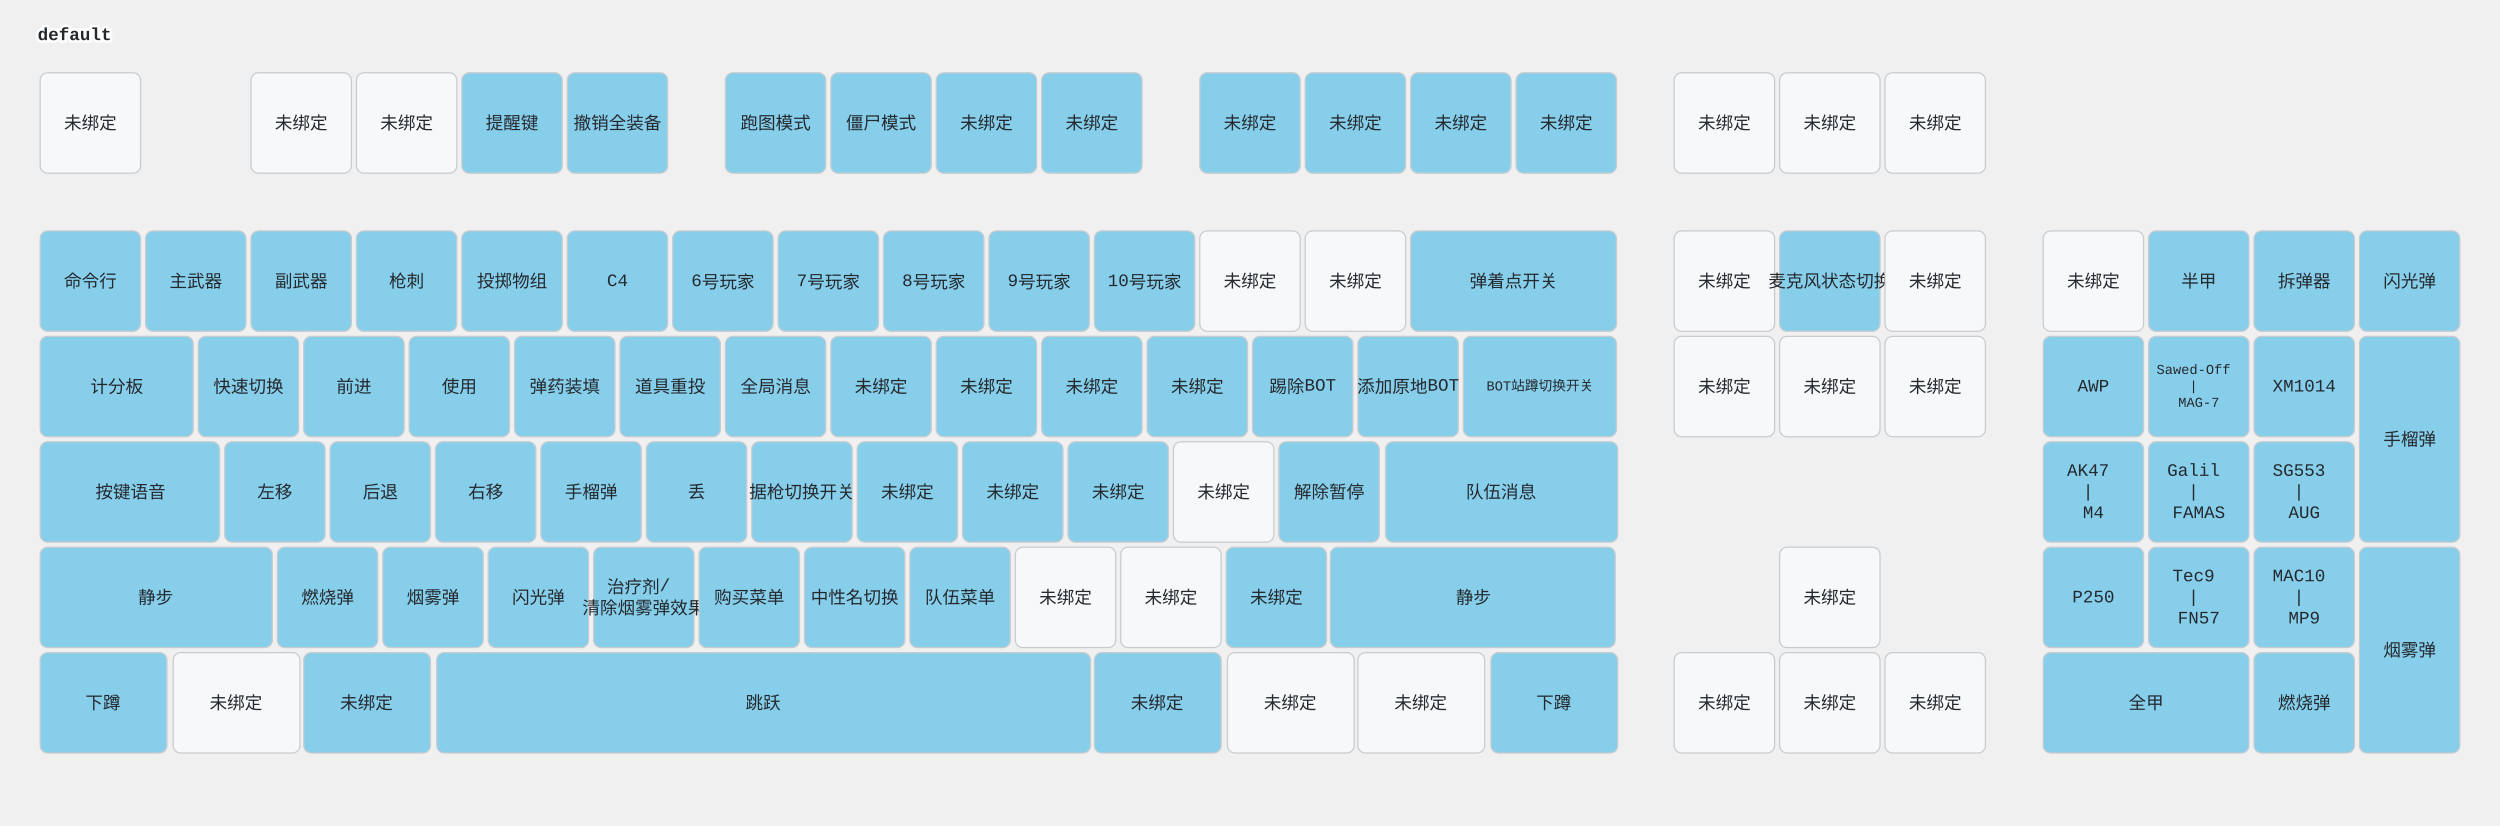
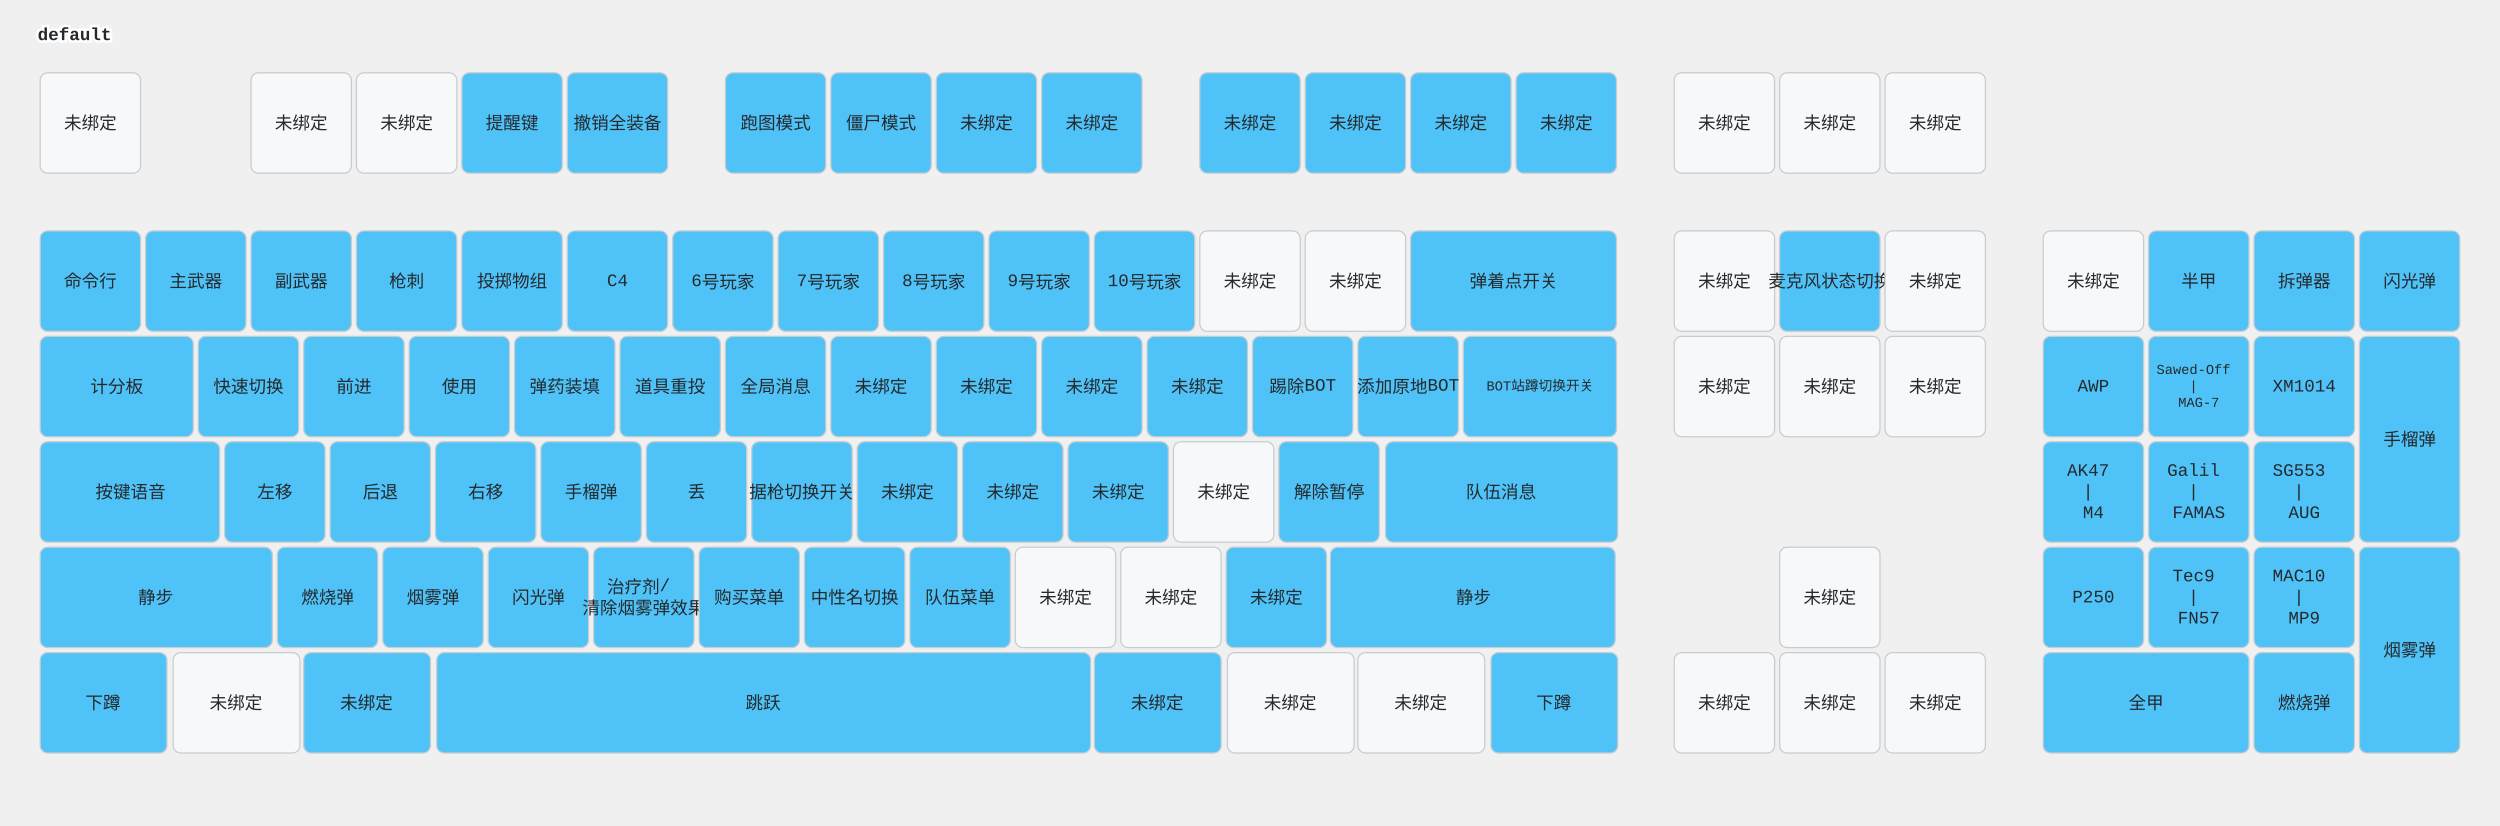
<svg xmlns="http://www.w3.org/2000/svg" width="1992" height="658" viewBox="0 0 1992 658" class="keymap">
  <style>/* inherit to force styles through use tags */
svg path {
    fill: inherit;
}

/* font and background color specifications */
svg.keymap {
    font-family: SFMono-Regular,Consolas,Liberation Mono,Menlo,monospace;
    font-size: 14px;
    font-kerning: normal;
    text-rendering: optimizeLegibility;
    fill: #24292e;
}

/* default key styling */
rect.key {
    fill: #f6f8fa;
}

rect.key, rect.combo {
    stroke: #c9cccf;
    stroke-width: 1;
}

/* default key side styling, only used is draw_key_sides is set */
rect.side {
    filter: brightness(90%);
}

/* color accent for combo boxes */
rect.combo, rect.combo-separate {
    fill: #cdf;
}

/* color accent for held keys */
rect.held, rect.combo.held {
    fill: #fdd;
}

/* color accent for ghost (optional) keys */
rect.ghost, rect.combo.ghost {
    stroke-dasharray: 4, 4;
    stroke-width: 2;
}

text {
    text-anchor: middle;
    dominant-baseline: middle;
}

/* styling for layer labels */
text.label {
    font-weight: bold;
    text-anchor: start;
    stroke: white;
    stroke-width: 4;
    paint-order: stroke;
}

/* styling for optional footer */
text.footer {
    text-anchor: end;
    dominant-baseline: auto;
    stroke: white;
    stroke-width: 4;
    paint-order: stroke;
}

/* styling for combo tap, and key non-tap label text */
text.combo, text.hold, text.shifted, text.left, text.right, text.tl, text.tr, text.bl, text.br {
    font-size: 11px;
}

text.hold, text.bl, text.br {
    text-anchor: middle;
    dominant-baseline: auto;
}

text.shifted, text.tl, text.tr {
    text-anchor: middle;
    dominant-baseline: hanging;
}

text.left, text.tl, text.bl {
    text-anchor: start;
}

text.right, text.tr, text.br {
    text-anchor: end;
}

text.layer-activator {
    text-decoration: underline;
}

/* styling for hold/shifted label text in combo box */
text.combo.hold, text.combo.shifted, text.combo.left, text.combo.right {
    font-size: 8px;
}

/* lighter symbol for transparent keys */
text.trans {
    fill: #7b7e81;
}

/* styling for combo dendrons */
path.combo {
    stroke-width: 1;
    stroke: gray;
    fill: none;
}

/* Start Tabler Icons Cleanup */
/* cannot use height/width with glyphs */
.icon-tabler &gt; path {
    fill: inherit;
    stroke: inherit;
    stroke-width: 2;
}
/* hide tabler's default box */
.icon-tabler &gt; path[stroke="none"][fill="none"] {
    visibility: hidden;
}
/* End Tabler Icons Cleanup */

.key .legend {
  font-weight: bold;
}
/* 已绑定按键背景：天青色 */
rect.key.bound {
-   fill: #87CEEB;
+   fill: #4FC3F7;
}</style>
  <g transform="translate(30, 0)" class="layer-default">
    <text x="0" y="28" class="label" id="default">default</text>
    <g transform="translate(0, 56)">
      <g transform="translate(42, 42)" class="key keypos-0">
        <rect rx="6" ry="6" x="-40" y="-40" width="80" height="80" class="key" />
        <text x="0" y="0" class="key tap">未绑定</text>
      </g>
      <g transform="translate(210, 42)" class="key keypos-1">
        <rect rx="6" ry="6" x="-40" y="-40" width="80" height="80" class="key" />
        <text x="0" y="0" class="key tap">未绑定</text>
      </g>
      <g transform="translate(294, 42)" class="key keypos-2">
        <rect rx="6" ry="6" x="-40" y="-40" width="80" height="80" class="key" />
        <text x="0" y="0" class="key tap">未绑定</text>
      </g>
      <g transform="translate(378, 42)" class="key bound keypos-3">
        <rect rx="6" ry="6" x="-40" y="-40" width="80" height="80" class="key bound" />
        <text x="0" y="0" class="key bound tap">提醒键</text>
      </g>
      <g transform="translate(462, 42)" class="key bound keypos-4">
        <rect rx="6" ry="6" x="-40" y="-40" width="80" height="80" class="key bound" />
        <text x="0" y="0" class="key bound tap">撤销全装备</text>
      </g>
      <g transform="translate(588, 42)" class="key bound keypos-5">
        <rect rx="6" ry="6" x="-40" y="-40" width="80" height="80" class="key bound" />
        <text x="0" y="0" class="key bound tap">跑图模式</text>
      </g>
      <g transform="translate(672, 42)" class="key bound keypos-6">
        <rect rx="6" ry="6" x="-40" y="-40" width="80" height="80" class="key bound" />
        <text x="0" y="0" class="key bound tap">僵尸模式</text>
      </g>
      <g transform="translate(756, 42)" class="key bound keypos-7">
        <rect rx="6" ry="6" x="-40" y="-40" width="80" height="80" class="key bound" />
        <text x="0" y="0" class="key bound tap">未绑定</text>
      </g>
      <g transform="translate(840, 42)" class="key bound keypos-8">
        <rect rx="6" ry="6" x="-40" y="-40" width="80" height="80" class="key bound" />
        <text x="0" y="0" class="key bound tap">未绑定</text>
      </g>
      <g transform="translate(966, 42)" class="key bound keypos-9">
        <rect rx="6" ry="6" x="-40" y="-40" width="80" height="80" class="key bound" />
        <text x="0" y="0" class="key bound tap">未绑定</text>
      </g>
      <g transform="translate(1050, 42)" class="key bound keypos-10">
        <rect rx="6" ry="6" x="-40" y="-40" width="80" height="80" class="key bound" />
        <text x="0" y="0" class="key bound tap">未绑定</text>
      </g>
      <g transform="translate(1134, 42)" class="key bound keypos-11">
        <rect rx="6" ry="6" x="-40" y="-40" width="80" height="80" class="key bound" />
        <text x="0" y="0" class="key bound tap">未绑定</text>
      </g>
      <g transform="translate(1218, 42)" class="key bound keypos-12">
        <rect rx="6" ry="6" x="-40" y="-40" width="80" height="80" class="key bound" />
        <text x="0" y="0" class="key bound tap">未绑定</text>
      </g>
      <g transform="translate(1344, 42)" class="key keypos-13">
        <rect rx="6" ry="6" x="-40" y="-40" width="80" height="80" class="key" />
        <text x="0" y="0" class="key tap">未绑定</text>
      </g>
      <g transform="translate(1428, 42)" class="key keypos-14">
        <rect rx="6" ry="6" x="-40" y="-40" width="80" height="80" class="key" />
        <text x="0" y="0" class="key tap">未绑定</text>
      </g>
      <g transform="translate(1512, 42)" class="key keypos-15">
        <rect rx="6" ry="6" x="-40" y="-40" width="80" height="80" class="key" />
        <text x="0" y="0" class="key tap">未绑定</text>
      </g>
      <g transform="translate(42, 168)" class="key bound keypos-16">
        <rect rx="6" ry="6" x="-40" y="-40" width="80" height="80" class="key bound" />
        <text x="0" y="0" class="key bound tap">命令行</text>
      </g>
      <g transform="translate(126, 168)" class="key bound keypos-17">
        <rect rx="6" ry="6" x="-40" y="-40" width="80" height="80" class="key bound" />
        <text x="0" y="0" class="key bound tap">主武器</text>
      </g>
      <g transform="translate(210, 168)" class="key bound keypos-18">
        <rect rx="6" ry="6" x="-40" y="-40" width="80" height="80" class="key bound" />
        <text x="0" y="0" class="key bound tap">副武器</text>
      </g>
      <g transform="translate(294, 168)" class="key bound keypos-19">
        <rect rx="6" ry="6" x="-40" y="-40" width="80" height="80" class="key bound" />
        <text x="0" y="0" class="key bound tap">枪刺</text>
      </g>
      <g transform="translate(378, 168)" class="key bound keypos-20">
        <rect rx="6" ry="6" x="-40" y="-40" width="80" height="80" class="key bound" />
        <text x="0" y="0" class="key bound tap">投掷物组</text>
      </g>
      <g transform="translate(462, 168)" class="key bound keypos-21">
        <rect rx="6" ry="6" x="-40" y="-40" width="80" height="80" class="key bound" />
        <text x="0" y="0" class="key bound tap">C4</text>
      </g>
      <g transform="translate(546, 168)" class="key bound keypos-22">
        <rect rx="6" ry="6" x="-40" y="-40" width="80" height="80" class="key bound" />
        <text x="0" y="0" class="key bound tap">6号玩家</text>
      </g>
      <g transform="translate(630, 168)" class="key bound keypos-23">
        <rect rx="6" ry="6" x="-40" y="-40" width="80" height="80" class="key bound" />
        <text x="0" y="0" class="key bound tap">7号玩家</text>
      </g>
      <g transform="translate(714, 168)" class="key bound keypos-24">
        <rect rx="6" ry="6" x="-40" y="-40" width="80" height="80" class="key bound" />
        <text x="0" y="0" class="key bound tap">8号玩家</text>
      </g>
      <g transform="translate(798, 168)" class="key bound keypos-25">
        <rect rx="6" ry="6" x="-40" y="-40" width="80" height="80" class="key bound" />
        <text x="0" y="0" class="key bound tap">9号玩家</text>
      </g>
      <g transform="translate(882, 168)" class="key bound keypos-26">
        <rect rx="6" ry="6" x="-40" y="-40" width="80" height="80" class="key bound" />
        <text x="0" y="0" class="key bound tap">10号玩家</text>
      </g>
      <g transform="translate(966, 168)" class="key keypos-27">
        <rect rx="6" ry="6" x="-40" y="-40" width="80" height="80" class="key" />
        <text x="0" y="0" class="key tap">未绑定</text>
      </g>
      <g transform="translate(1050, 168)" class="key keypos-28">
        <rect rx="6" ry="6" x="-40" y="-40" width="80" height="80" class="key" />
        <text x="0" y="0" class="key tap">未绑定</text>
      </g>
      <g transform="translate(1176, 168)" class="key bound keypos-29">
        <rect rx="6" ry="6" x="-82" y="-40" width="164" height="80" class="key bound" />
        <text x="0" y="0" class="key bound tap">弹着点开关</text>
      </g>
      <g transform="translate(1344, 168)" class="key keypos-30">
        <rect rx="6" ry="6" x="-40" y="-40" width="80" height="80" class="key" />
        <text x="0" y="0" class="key tap">未绑定</text>
      </g>
      <g transform="translate(1428, 168)" class="key bound keypos-31">
        <rect rx="6" ry="6" x="-40" y="-40" width="80" height="80" class="key bound" />
        <text x="0" y="0" class="key bound tap">麦克风状态切换</text>
      </g>
      <g transform="translate(1512, 168)" class="key keypos-32">
        <rect rx="6" ry="6" x="-40" y="-40" width="80" height="80" class="key" />
        <text x="0" y="0" class="key tap">未绑定</text>
      </g>
      <g transform="translate(1638, 168)" class="key keypos-33">
        <rect rx="6" ry="6" x="-40" y="-40" width="80" height="80" class="key" />
        <text x="0" y="0" class="key tap">未绑定</text>
      </g>
      <g transform="translate(1722, 168)" class="key bound keypos-34">
        <rect rx="6" ry="6" x="-40" y="-40" width="80" height="80" class="key bound" />
        <text x="0" y="0" class="key bound tap">半甲</text>
      </g>
      <g transform="translate(1806, 168)" class="key bound keypos-35">
        <rect rx="6" ry="6" x="-40" y="-40" width="80" height="80" class="key bound" />
        <text x="0" y="0" class="key bound tap">拆弹器</text>
      </g>
      <g transform="translate(1890, 168)" class="key bound keypos-36">
        <rect rx="6" ry="6" x="-40" y="-40" width="80" height="80" class="key bound" />
        <text x="0" y="0" class="key bound tap">闪光弹</text>
      </g>
      <g transform="translate(63, 252)" class="key bound keypos-37">
        <rect rx="6" ry="6" x="-61" y="-40" width="122" height="80" class="key bound" />
        <text x="0" y="0" class="key bound tap">计分板</text>
      </g>
      <g transform="translate(168, 252)" class="key bound keypos-38">
        <rect rx="6" ry="6" x="-40" y="-40" width="80" height="80" class="key bound" />
        <text x="0" y="0" class="key bound tap">快速切换</text>
      </g>
      <g transform="translate(252, 252)" class="key bound keypos-39">
        <rect rx="6" ry="6" x="-40" y="-40" width="80" height="80" class="key bound" />
        <text x="0" y="0" class="key bound tap">前进</text>
      </g>
      <g transform="translate(336, 252)" class="key bound keypos-40">
        <rect rx="6" ry="6" x="-40" y="-40" width="80" height="80" class="key bound" />
        <text x="0" y="0" class="key bound tap">使用</text>
      </g>
      <g transform="translate(420, 252)" class="key bound keypos-41">
        <rect rx="6" ry="6" x="-40" y="-40" width="80" height="80" class="key bound" />
        <text x="0" y="0" class="key bound tap">弹药装填</text>
      </g>
      <g transform="translate(504, 252)" class="key bound keypos-42">
        <rect rx="6" ry="6" x="-40" y="-40" width="80" height="80" class="key bound" />
        <text x="0" y="0" class="key bound tap">道具重投</text>
      </g>
      <g transform="translate(588, 252)" class="key bound keypos-43">
        <rect rx="6" ry="6" x="-40" y="-40" width="80" height="80" class="key bound" />
        <text x="0" y="0" class="key bound tap">全局消息</text>
      </g>
      <g transform="translate(672, 252)" class="key bound keypos-44">
        <rect rx="6" ry="6" x="-40" y="-40" width="80" height="80" class="key bound" />
        <text x="0" y="0" class="key bound tap">未绑定</text>
      </g>
      <g transform="translate(756, 252)" class="key bound keypos-45">
        <rect rx="6" ry="6" x="-40" y="-40" width="80" height="80" class="key bound" />
        <text x="0" y="0" class="key bound tap">未绑定</text>
      </g>
      <g transform="translate(840, 252)" class="key bound keypos-46">
        <rect rx="6" ry="6" x="-40" y="-40" width="80" height="80" class="key bound" />
        <text x="0" y="0" class="key bound tap">未绑定</text>
      </g>
      <g transform="translate(924, 252)" class="key bound keypos-47">
        <rect rx="6" ry="6" x="-40" y="-40" width="80" height="80" class="key bound" />
        <text x="0" y="0" class="key bound tap">未绑定</text>
      </g>
      <g transform="translate(1008, 252)" class="key bound keypos-48">
        <rect rx="6" ry="6" x="-40" y="-40" width="80" height="80" class="key bound" />
        <text x="0" y="0" class="key bound tap">踢除BOT</text>
      </g>
      <g transform="translate(1092, 252)" class="key bound keypos-49">
        <rect rx="6" ry="6" x="-40" y="-40" width="80" height="80" class="key bound" />
        <text x="0" y="0" class="key bound tap">添加原地BOT</text>
      </g>
      <g transform="translate(1197, 252)" class="key bound keypos-50">
        <rect rx="6" ry="6" x="-61" y="-40" width="122" height="80" class="key bound" />
        <text x="0" y="0" class="key bound tap">
          <tspan style="font-size: 78%">BOT站蹲切换开关</tspan>
        </text>
      </g>
      <g transform="translate(1344, 252)" class="key keypos-51">
        <rect rx="6" ry="6" x="-40" y="-40" width="80" height="80" class="key" />
        <text x="0" y="0" class="key tap">未绑定</text>
      </g>
      <g transform="translate(1428, 252)" class="key keypos-52">
        <rect rx="6" ry="6" x="-40" y="-40" width="80" height="80" class="key" />
        <text x="0" y="0" class="key tap">未绑定</text>
      </g>
      <g transform="translate(1512, 252)" class="key keypos-53">
        <rect rx="6" ry="6" x="-40" y="-40" width="80" height="80" class="key" />
        <text x="0" y="0" class="key tap">未绑定</text>
      </g>
      <g transform="translate(1638, 252)" class="key bound keypos-54">
        <rect rx="6" ry="6" x="-40" y="-40" width="80" height="80" class="key bound" />
        <text x="0" y="0" class="key bound tap">AWP</text>
      </g>
      <g transform="translate(1722, 252)" class="key bound keypos-55">
        <rect rx="6" ry="6" x="-40" y="-40" width="80" height="80" class="key bound" />
        <text x="0" y="0" class="key bound tap">
          <tspan x="0" dy="-1.2em" style="font-size: 78%">Sawed-Off</tspan>
          <tspan x="0" dy="1.2em" style="font-size: 78%">|</tspan>
          <tspan x="0" dy="1.2em" style="font-size: 78%">MAG-7</tspan>
        </text>
      </g>
      <g transform="translate(1806, 252)" class="key bound keypos-56">
        <rect rx="6" ry="6" x="-40" y="-40" width="80" height="80" class="key bound" />
        <text x="0" y="0" class="key bound tap">XM1014</text>
      </g>
      <g transform="translate(1890, 294)" class="key bound keypos-57">
        <rect rx="6" ry="6" x="-40" y="-82" width="80" height="164" class="key bound" />
        <text x="0" y="0" class="key bound tap">手榴弹</text>
      </g>
      <g transform="translate(74, 336)" class="key bound keypos-58">
        <rect rx="6" ry="6" x="-72" y="-40" width="143" height="80" class="key bound" />
        <text x="0" y="0" class="key bound tap">按键语音</text>
      </g>
      <g transform="translate(189, 336)" class="key bound keypos-59">
        <rect rx="6" ry="6" x="-40" y="-40" width="80" height="80" class="key bound" />
        <text x="0" y="0" class="key bound tap">左移</text>
      </g>
      <g transform="translate(273, 336)" class="key bound keypos-60">
        <rect rx="6" ry="6" x="-40" y="-40" width="80" height="80" class="key bound" />
        <text x="0" y="0" class="key bound tap">后退</text>
      </g>
      <g transform="translate(357, 336)" class="key bound keypos-61">
        <rect rx="6" ry="6" x="-40" y="-40" width="80" height="80" class="key bound" />
        <text x="0" y="0" class="key bound tap">右移</text>
      </g>
      <g transform="translate(441, 336)" class="key bound keypos-62">
        <rect rx="6" ry="6" x="-40" y="-40" width="80" height="80" class="key bound" />
        <text x="0" y="0" class="key bound tap">手榴弹</text>
      </g>
      <g transform="translate(525, 336)" class="key bound keypos-63">
        <rect rx="6" ry="6" x="-40" y="-40" width="80" height="80" class="key bound" />
        <text x="0" y="0" class="key bound tap">丢</text>
      </g>
      <g transform="translate(609, 336)" class="key bound keypos-64">
        <rect rx="6" ry="6" x="-40" y="-40" width="80" height="80" class="key bound" />
        <text x="0" y="0" class="key bound tap">据枪切换开关</text>
      </g>
      <g transform="translate(693, 336)" class="key bound keypos-65">
        <rect rx="6" ry="6" x="-40" y="-40" width="80" height="80" class="key bound" />
        <text x="0" y="0" class="key bound tap">未绑定</text>
      </g>
      <g transform="translate(777, 336)" class="key bound keypos-66">
        <rect rx="6" ry="6" x="-40" y="-40" width="80" height="80" class="key bound" />
        <text x="0" y="0" class="key bound tap">未绑定</text>
      </g>
      <g transform="translate(861, 336)" class="key bound keypos-67">
        <rect rx="6" ry="6" x="-40" y="-40" width="80" height="80" class="key bound" />
        <text x="0" y="0" class="key bound tap">未绑定</text>
      </g>
      <g transform="translate(945, 336)" class="key keypos-68">
        <rect rx="6" ry="6" x="-40" y="-40" width="80" height="80" class="key" />
        <text x="0" y="0" class="key tap">未绑定</text>
      </g>
      <g transform="translate(1029, 336)" class="key bound keypos-69">
        <rect rx="6" ry="6" x="-40" y="-40" width="80" height="80" class="key bound" />
        <text x="0" y="0" class="key bound tap">解除暂停</text>
      </g>
      <g transform="translate(1166, 336)" class="key bound keypos-70">
        <rect rx="6" ry="6" x="-92" y="-40" width="185" height="80" class="key bound" />
        <text x="0" y="0" class="key bound tap">队伍消息</text>
      </g>
      <g transform="translate(1638, 336)" class="key bound keypos-71">
        <rect rx="6" ry="6" x="-40" y="-40" width="80" height="80" class="key bound" />
        <text x="0" y="0" class="key bound tap">
          <tspan x="0" dy="-1.2em">AK47</tspan>
          <tspan x="0" dy="1.2em">|</tspan>
          <tspan x="0" dy="1.2em">M4</tspan>
        </text>
      </g>
      <g transform="translate(1722, 336)" class="key bound keypos-72">
        <rect rx="6" ry="6" x="-40" y="-40" width="80" height="80" class="key bound" />
        <text x="0" y="0" class="key bound tap">
          <tspan x="0" dy="-1.2em">Galil</tspan>
          <tspan x="0" dy="1.2em">|</tspan>
          <tspan x="0" dy="1.2em">FAMAS</tspan>
        </text>
      </g>
      <g transform="translate(1806, 336)" class="key bound keypos-73">
        <rect rx="6" ry="6" x="-40" y="-40" width="80" height="80" class="key bound" />
        <text x="0" y="0" class="key bound tap">
          <tspan x="0" dy="-1.2em">SG553</tspan>
          <tspan x="0" dy="1.2em">|</tspan>
          <tspan x="0" dy="1.2em">AUG</tspan>
        </text>
      </g>
      <g transform="translate(94, 420)" class="key bound keypos-74">
        <rect rx="6" ry="6" x="-92" y="-40" width="185" height="80" class="key bound" />
        <text x="0" y="0" class="key bound tap">静步</text>
      </g>
      <g transform="translate(231, 420)" class="key bound keypos-75">
        <rect rx="6" ry="6" x="-40" y="-40" width="80" height="80" class="key bound" />
        <text x="0" y="0" class="key bound tap">燃烧弹</text>
      </g>
      <g transform="translate(315, 420)" class="key bound keypos-76">
        <rect rx="6" ry="6" x="-40" y="-40" width="80" height="80" class="key bound" />
        <text x="0" y="0" class="key bound tap">烟雾弹</text>
      </g>
      <g transform="translate(399, 420)" class="key bound keypos-77">
        <rect rx="6" ry="6" x="-40" y="-40" width="80" height="80" class="key bound" />
        <text x="0" y="0" class="key bound tap">闪光弹</text>
      </g>
      <g transform="translate(483, 420)" class="key bound keypos-78">
        <rect rx="6" ry="6" x="-40" y="-40" width="80" height="80" class="key bound" />
        <text x="0" y="0" class="key bound tap">
          <tspan x="0" dy="-0.6em">治疗剂/</tspan>
          <tspan x="0" dy="1.2em">清除烟雾弹效果</tspan>
        </text>
      </g>
      <g transform="translate(567, 420)" class="key bound keypos-79">
        <rect rx="6" ry="6" x="-40" y="-40" width="80" height="80" class="key bound" />
        <text x="0" y="0" class="key bound tap">购买菜单</text>
      </g>
      <g transform="translate(651, 420)" class="key bound keypos-80">
        <rect rx="6" ry="6" x="-40" y="-40" width="80" height="80" class="key bound" />
        <text x="0" y="0" class="key bound tap">中性名切换</text>
      </g>
      <g transform="translate(735, 420)" class="key bound keypos-81">
        <rect rx="6" ry="6" x="-40" y="-40" width="80" height="80" class="key bound" />
        <text x="0" y="0" class="key bound tap">队伍菜单</text>
      </g>
      <g transform="translate(819, 420)" class="key keypos-82">
        <rect rx="6" ry="6" x="-40" y="-40" width="80" height="80" class="key" />
        <text x="0" y="0" class="key tap">未绑定</text>
      </g>
      <g transform="translate(903, 420)" class="key keypos-83">
        <rect rx="6" ry="6" x="-40" y="-40" width="80" height="80" class="key" />
        <text x="0" y="0" class="key tap">未绑定</text>
      </g>
      <g transform="translate(987, 420)" class="key bound keypos-84">
        <rect rx="6" ry="6" x="-40" y="-40" width="80" height="80" class="key bound" />
        <text x="0" y="0" class="key bound tap">未绑定</text>
      </g>
      <g transform="translate(1144, 420)" class="key bound keypos-85">
        <rect rx="6" ry="6" x="-114" y="-40" width="227" height="80" class="key bound" />
        <text x="0" y="0" class="key bound tap">静步</text>
      </g>
      <g transform="translate(1428, 420)" class="key keypos-86">
        <rect rx="6" ry="6" x="-40" y="-40" width="80" height="80" class="key" />
        <text x="0" y="0" class="key tap">未绑定</text>
      </g>
      <g transform="translate(1638, 420)" class="key bound keypos-87">
        <rect rx="6" ry="6" x="-40" y="-40" width="80" height="80" class="key bound" />
        <text x="0" y="0" class="key bound tap">P250</text>
      </g>
      <g transform="translate(1722, 420)" class="key bound keypos-88">
        <rect rx="6" ry="6" x="-40" y="-40" width="80" height="80" class="key bound" />
        <text x="0" y="0" class="key bound tap">
          <tspan x="0" dy="-1.2em">Tec9</tspan>
          <tspan x="0" dy="1.2em">|</tspan>
          <tspan x="0" dy="1.2em">FN57</tspan>
        </text>
      </g>
      <g transform="translate(1806, 420)" class="key bound keypos-89">
        <rect rx="6" ry="6" x="-40" y="-40" width="80" height="80" class="key bound" />
        <text x="0" y="0" class="key bound tap">
          <tspan x="0" dy="-1.2em">MAC10</tspan>
          <tspan x="0" dy="1.2em">|</tspan>
          <tspan x="0" dy="1.2em">MP9</tspan>
        </text>
      </g>
      <g transform="translate(1890, 462)" class="key bound keypos-90">
        <rect rx="6" ry="6" x="-40" y="-82" width="80" height="164" class="key bound" />
        <text x="0" y="0" class="key bound tap">烟雾弹</text>
      </g>
      <g transform="translate(52, 504)" class="key bound keypos-91">
        <rect rx="6" ry="6" x="-50" y="-40" width="101" height="80" class="key bound" />
        <text x="0" y="0" class="key bound tap">下蹲</text>
      </g>
      <g transform="translate(158, 504)" class="key keypos-92">
        <rect rx="6" ry="6" x="-50" y="-40" width="101" height="80" class="key" />
        <text x="0" y="0" class="key tap">未绑定</text>
      </g>
      <g transform="translate(262, 504)" class="key bound keypos-93">
        <rect rx="6" ry="6" x="-50" y="-40" width="101" height="80" class="key bound" />
        <text x="0" y="0" class="key bound tap">未绑定</text>
      </g>
      <g transform="translate(578, 504)" class="key bound keypos-94">
        <rect rx="6" ry="6" x="-260" y="-40" width="521" height="80" class="key bound" />
        <text x="0" y="0" class="key bound tap">跳跃</text>
      </g>
      <g transform="translate(892, 504)" class="key bound keypos-95">
        <rect rx="6" ry="6" x="-50" y="-40" width="101" height="80" class="key bound" />
        <text x="0" y="0" class="key bound tap">未绑定</text>
      </g>
      <g transform="translate(998, 504)" class="key keypos-96">
        <rect rx="6" ry="6" x="-50" y="-40" width="101" height="80" class="key" />
        <text x="0" y="0" class="key tap">未绑定</text>
      </g>
      <g transform="translate(1102, 504)" class="key keypos-97">
        <rect rx="6" ry="6" x="-50" y="-40" width="101" height="80" class="key" />
        <text x="0" y="0" class="key tap">未绑定</text>
      </g>
      <g transform="translate(1208, 504)" class="key bound keypos-98">
        <rect rx="6" ry="6" x="-50" y="-40" width="101" height="80" class="key bound" />
        <text x="0" y="0" class="key bound tap">下蹲</text>
      </g>
      <g transform="translate(1344, 504)" class="key keypos-99">
        <rect rx="6" ry="6" x="-40" y="-40" width="80" height="80" class="key" />
        <text x="0" y="0" class="key tap">未绑定</text>
      </g>
      <g transform="translate(1428, 504)" class="key keypos-100">
        <rect rx="6" ry="6" x="-40" y="-40" width="80" height="80" class="key" />
        <text x="0" y="0" class="key tap">未绑定</text>
      </g>
      <g transform="translate(1512, 504)" class="key keypos-101">
        <rect rx="6" ry="6" x="-40" y="-40" width="80" height="80" class="key" />
        <text x="0" y="0" class="key tap">未绑定</text>
      </g>
      <g transform="translate(1680, 504)" class="key bound keypos-102">
        <rect rx="6" ry="6" x="-82" y="-40" width="164" height="80" class="key bound" />
        <text x="0" y="0" class="key bound tap">全甲</text>
      </g>
      <g transform="translate(1806, 504)" class="key bound keypos-103">
        <rect rx="6" ry="6" x="-40" y="-40" width="80" height="80" class="key bound" />
        <text x="0" y="0" class="key bound tap">燃烧弹</text>
      </g>
    </g>
  </g>
</svg>
